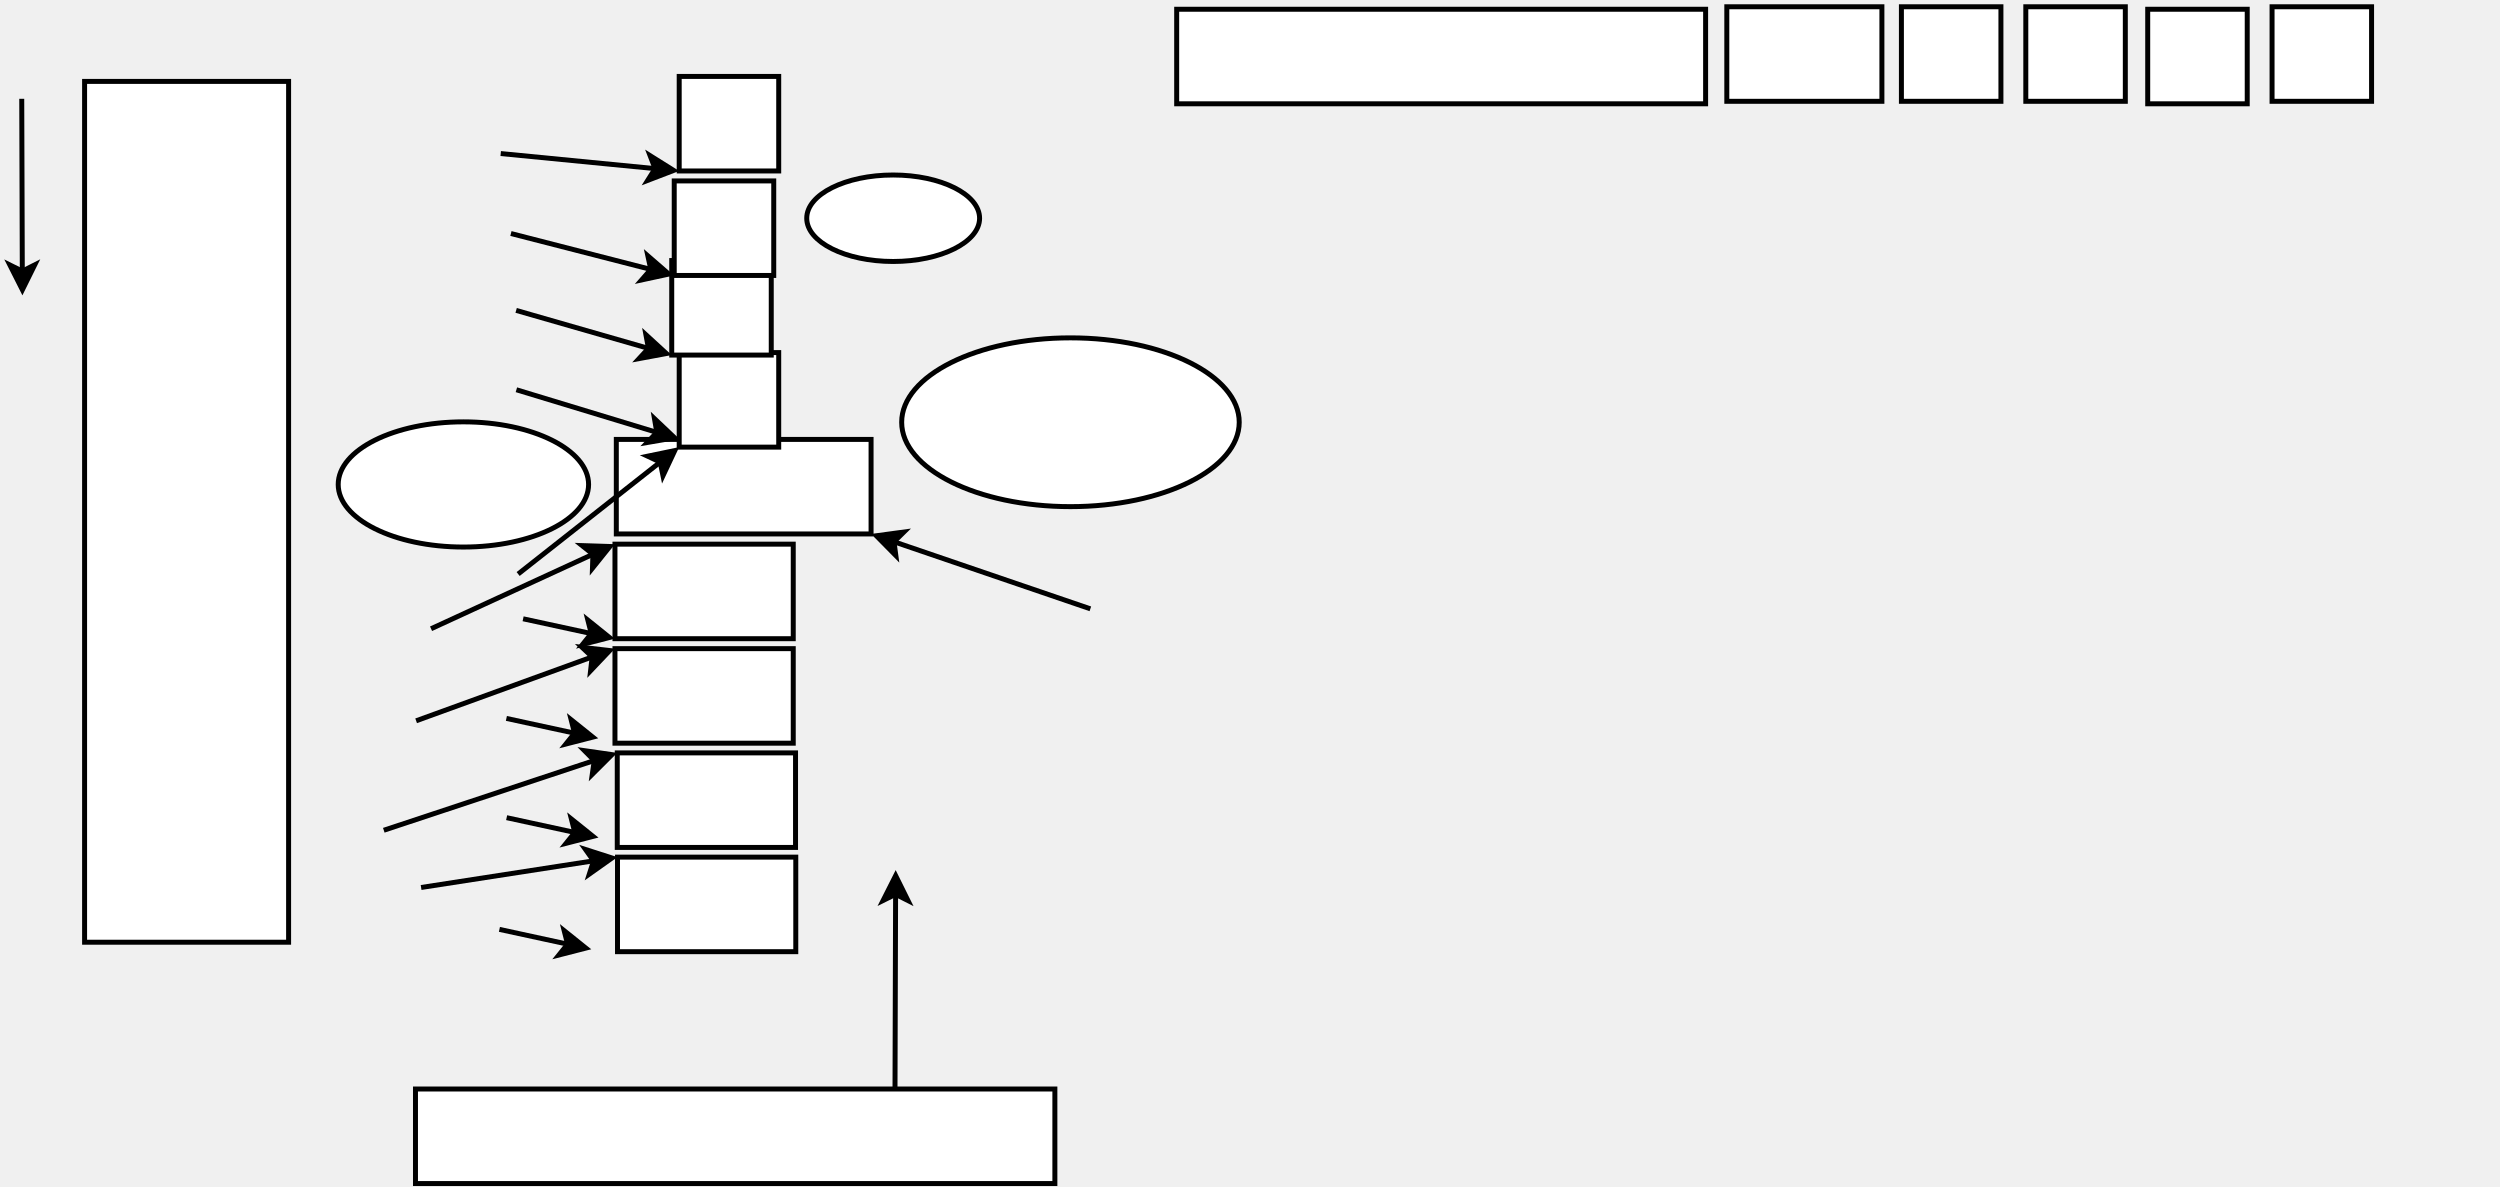
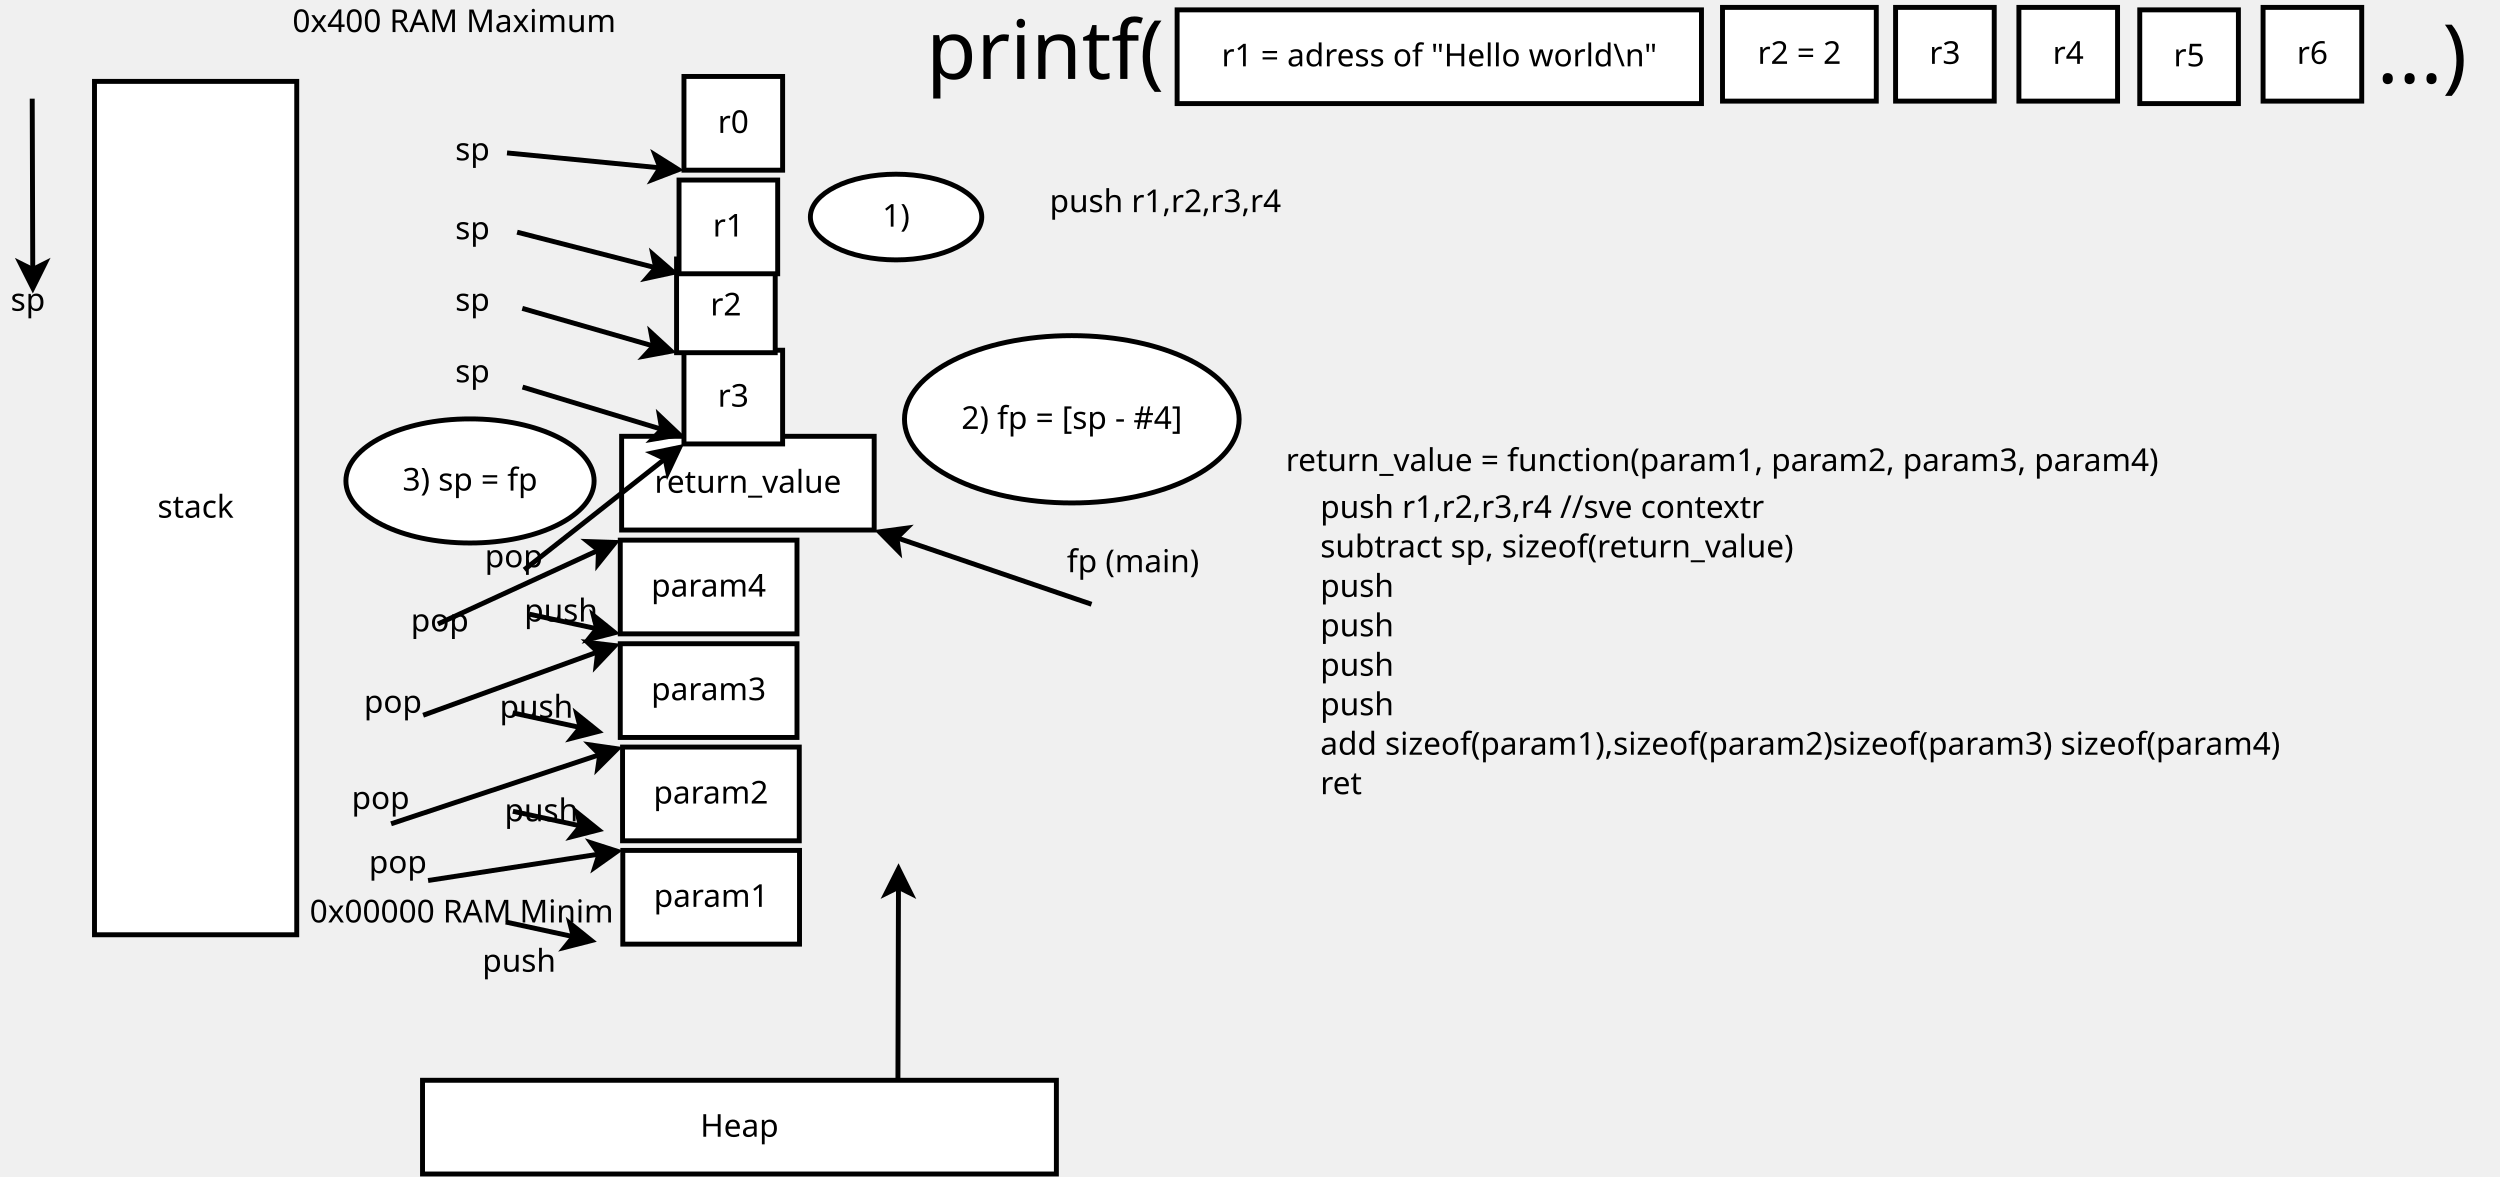
- <svg xmlns="http://www.w3.org/2000/svg" width="50.243cm" height="23.836cm" viewBox="1.900 -2.086 50.243 23.836">
+ <svg xmlns="http://www.w3.org/2000/svg" width="51cm" height="24cm" viewBox="38 -42 1005 477">
  <g id="Background">
-     <rect x="3.600" y="-0.450" width="4.100" height="17.300" fill="#FFFFFF" stroke="#000000" stroke-width="0.100" rx="0.000" />
-     <rect x="10.250" y="19.800" width="12.850" height="1.900" fill="#FFFFFF" stroke="#000000" stroke-width="0.100" rx="0.000" />
-     <line x1="19.887" y1="19.800" x2="19.899" y2="15.887" stroke="#000000" stroke-width="0.100" />
-     <polygon fill="#000000" stroke="#000000" stroke-width="0.100" points="19.900,15.512 20.148,16.013 19.899,15.887 19.648,16.011 " />
-     <line x1="2.337" y1="-0.100" x2="2.348" y2="3.363" stroke="#000000" stroke-width="0.100" />
-     <polygon fill="#000000" stroke="#000000" stroke-width="0.100" points="2.350,3.738 2.098,3.239 2.348,3.363 2.598,3.237 " />
-     <rect x="14.259" y="8.850" width="3.583" height="1.900" fill="#FFFFFF" stroke="#000000" stroke-width="0.100" rx="0.000" />
-     <rect x="14.259" y="10.950" width="3.583" height="1.900" fill="#FFFFFF" stroke="#000000" stroke-width="0.100" rx="0.000" />
-     <rect x="14.305" y="13.045" width="3.583" height="1.900" fill="#FFFFFF" stroke="#000000" stroke-width="0.100" rx="0.000" />
-     <rect x="14.310" y="15.140" width="3.583" height="1.900" fill="#FFFFFF" stroke="#000000" stroke-width="0.100" rx="0.000" />
-     <rect x="14.286" y="6.745" width="5.120" height="1.900" fill="#FFFFFF" stroke="#000000" stroke-width="0.100" rx="0.000" />
-     <ellipse cx="19.850" cy="2.300" rx="1.737" ry="0.869" fill="#FFFFFF" stroke="#000000" stroke-width="0.100" />
-     <rect x="15.550" y="5.000" width="2.000" height="1.900" fill="#FFFFFF" stroke="#000000" stroke-width="0.100" rx="0.000" />
-     <rect x="15.400" y="3.150" width="2.000" height="1.900" fill="#FFFFFF" stroke="#000000" stroke-width="0.100" rx="0.000" />
-     <rect x="15.450" y="1.550" width="2.000" height="1.900" fill="#FFFFFF" stroke="#000000" stroke-width="0.100" rx="0.000" />
-     <rect x="15.550" y="-0.550" width="2.000" height="1.900" fill="#FFFFFF" stroke="#000000" stroke-width="0.100" rx="0.000" />
-     <line x1="11.963" y1="1.000" x2="15.065" y2="1.303" stroke="#000000" stroke-width="0.100" />
-     <polygon fill="#000000" stroke="#000000" stroke-width="0.100" points="15.439,1.339 14.917,1.539 15.065,1.303 14.965,1.042 " />
-     <line x1="12.168" y1="2.607" x2="14.979" y2="3.329" stroke="#000000" stroke-width="0.100" />
-     <polygon fill="#000000" stroke="#000000" stroke-width="0.100" points="15.342,3.422 14.795,3.540 14.979,3.329 14.920,3.056 " />
-     <line x1="12.273" y1="4.152" x2="14.932" y2="4.916" stroke="#000000" stroke-width="0.100" />
-     <polygon fill="#000000" stroke="#000000" stroke-width="0.100" points="15.293,5.019 14.743,5.121 14.932,4.916 14.881,4.641 " />
-     <line x1="12.278" y1="5.747" x2="15.100" y2="6.604" stroke="#000000" stroke-width="0.100" />
-     <polygon fill="#000000" stroke="#000000" stroke-width="0.100" points="15.459,6.713 14.908,6.807 15.100,6.604 15.053,6.328 " />
-     <ellipse cx="23.413" cy="6.400" rx="3.392" ry="1.696" fill="#FFFFFF" stroke="#000000" stroke-width="0.100" />
-     <line x1="23.813" y1="10.150" x2="19.867" y2="8.802" stroke="#000000" stroke-width="0.100" />
-     <polygon fill="#000000" stroke="#000000" stroke-width="0.100" points="19.512,8.681 20.066,8.606 19.867,8.802 19.904,9.079 " />
-     <ellipse cx="11.213" cy="7.650" rx="2.516" ry="1.258" fill="#FFFFFF" stroke="#000000" stroke-width="0.100" />
-     <line x1="12.313" y1="9.450" x2="15.168" y2="7.201" stroke="#000000" stroke-width="0.100" />
-     <polygon fill="#000000" stroke="#000000" stroke-width="0.100" points="15.462,6.969 15.224,7.475 15.168,7.201 14.915,7.082 " />
-     <line x1="12.413" y1="10.350" x2="13.783" y2="10.647" stroke="#000000" stroke-width="0.100" />
-     <polygon fill="#000000" stroke="#000000" stroke-width="0.100" points="14.149,10.726 13.608,10.865 13.783,10.647 13.714,10.376 " />
-     <line x1="12.077" y1="12.352" x2="13.447" y2="12.649" stroke="#000000" stroke-width="0.100" />
-     <polygon fill="#000000" stroke="#000000" stroke-width="0.100" points="13.814,12.728 13.272,12.867 13.447,12.649 13.378,12.378 " />
-     <line x1="12.082" y1="14.347" x2="13.452" y2="14.644" stroke="#000000" stroke-width="0.100" />
-     <polygon fill="#000000" stroke="#000000" stroke-width="0.100" points="13.819,14.723 13.277,14.862 13.452,14.644 13.383,14.373 " />
-     <line x1="11.937" y1="16.592" x2="13.307" y2="16.889" stroke="#000000" stroke-width="0.100" />
-     <polygon fill="#000000" stroke="#000000" stroke-width="0.100" points="13.674,16.968 13.132,17.107 13.307,16.889 13.238,16.618 " />
-     <line x1="10.363" y1="15.750" x2="13.829" y2="15.214" stroke="#000000" stroke-width="0.100" />
-     <polygon fill="#000000" stroke="#000000" stroke-width="0.100" points="14.200,15.157 13.744,15.480 13.829,15.214 13.667,14.986 " />
-     <line x1="9.613" y1="14.600" x2="13.843" y2="13.198" stroke="#000000" stroke-width="0.100" />
-     <polygon fill="#000000" stroke="#000000" stroke-width="0.100" points="14.199,13.080 13.803,13.475 13.843,13.198 13.646,13.000 " />
-     <line x1="10.263" y1="12.400" x2="13.801" y2="11.116" stroke="#000000" stroke-width="0.100" />
-     <polygon fill="#000000" stroke="#000000" stroke-width="0.100" points="14.154,10.988 13.769,11.394 13.801,11.116 13.598,10.924 " />
-     <line x1="10.563" y1="10.550" x2="13.816" y2="9.053" stroke="#000000" stroke-width="0.100" />
-     <polygon fill="#000000" stroke="#000000" stroke-width="0.100" points="14.157,8.897 13.807,9.333 13.816,9.053 13.598,8.879 " />
-     <rect x="25.548" y="-1.900" width="10.630" height="1.900" fill="#FFFFFF" stroke="#000000" stroke-width="0.100" rx="0.000" />
-     <rect x="36.604" y="-1.950" width="3.117" height="1.900" fill="#FFFFFF" stroke="#000000" stroke-width="0.100" rx="0.000" />
-     <rect x="40.113" y="-1.950" width="2.000" height="1.900" fill="#FFFFFF" stroke="#000000" stroke-width="0.100" rx="0.000" />
-     <rect x="42.613" y="-1.950" width="2.000" height="1.900" fill="#FFFFFF" stroke="#000000" stroke-width="0.100" rx="0.000" />
-     <rect x="45.063" y="-1.900" width="2.000" height="1.900" fill="#FFFFFF" stroke="#000000" stroke-width="0.100" rx="0.000" />
-     <rect x="47.562" y="-1.950" width="2.000" height="1.900" fill="#FFFFFF" stroke="#000000" stroke-width="0.100" rx="0.000" />
+     <g>
+       <rect style="fill: #ffffff; fill-opacity: 1; stroke-opacity: 1; stroke-width: 2; stroke: #000000" x="72" y="-9" width="82" height="346" rx="0" ry="0" />
+       <text font-size="12.8" style="fill: #000000; fill-opacity: 1; stroke: none;text-anchor:middle;font-family:sans-serif;font-style:normal;font-weight:normal" x="113" y="167.9">
+         <tspan x="113" y="167.9">stack</tspan>
+       </text>
+     </g>
+     <g>
+       <rect style="fill: #ffffff; fill-opacity: 1; stroke-opacity: 1; stroke-width: 2; stroke: #000000" x="205" y="396" width="257" height="38" rx="0" ry="0" />
+       <text font-size="12.8" style="fill: #000000; fill-opacity: 1; stroke: none;text-anchor:middle;font-family:sans-serif;font-style:normal;font-weight:normal" x="333.5" y="418.9">
+         <tspan x="333.5" y="418.9">Heap</tspan>
+       </text>
+     </g>
+     <g>
+       <line style="fill: none; stroke-opacity: 1; stroke-width: 2; stroke: #000000" x1="397.75" y1="396" x2="397.972" y2="317.736" />
+       <polygon style="fill: #000000; fill-opacity: 1; stroke-opacity: 1; stroke-width: 2; stroke: #000000" fill-rule="evenodd" points="397.994,310.236 402.965,320.25 397.972,317.736 392.965,320.222 " />
+     </g>
+     <text font-size="12.8" style="fill: #000000; fill-opacity: 1; stroke: none;text-anchor:start;font-family:sans-serif;font-style:normal;font-weight:normal" x="333.5" y="415">
+       <tspan x="333.5" y="415" />
+     </text>
+     <g>
+       <line style="fill: none; stroke-opacity: 1; stroke-width: 2; stroke: #000000" x1="46.75" y1="-2" x2="46.969" y2="67.264" />
+       <polygon style="fill: #000000; fill-opacity: 1; stroke-opacity: 1; stroke-width: 2; stroke: #000000" fill-rule="evenodd" points="46.993,74.764 41.961,64.78 46.969,67.264 51.961,64.748 " />
+     </g>
+     <text font-size="12.8" style="fill: #000000; fill-opacity: 1; stroke: none;text-anchor:start;font-family:sans-serif;font-style:normal;font-weight:normal" x="555" y="149">
+       <tspan x="555" y="149">return_value = function(param1, param2, param3, param4)</tspan>
+     </text>
+     <g>
+       <rect style="fill: #ffffff; fill-opacity: 1; stroke-opacity: 1; stroke-width: 2; stroke: #000000" x="285.175" y="177" width="71.65" height="38" rx="0" ry="0" />
+       <text font-size="12.8" style="fill: #000000; fill-opacity: 1; stroke: none;text-anchor:middle;font-family:sans-serif;font-style:normal;font-weight:normal" x="321" y="199.9">
+         <tspan x="321" y="199.9">param4</tspan>
+       </text>
+     </g>
+     <g>
+       <rect style="fill: #ffffff; fill-opacity: 1; stroke-opacity: 1; stroke-width: 2; stroke: #000000" x="285.175" y="219" width="71.65" height="38" rx="0" ry="0" />
+       <text font-size="12.8" style="fill: #000000; fill-opacity: 1; stroke: none;text-anchor:middle;font-family:sans-serif;font-style:normal;font-weight:normal" x="321" y="241.9">
+         <tspan x="321" y="241.9">param3</tspan>
+       </text>
+     </g>
+     <text font-size="12.8" style="fill: #000000; fill-opacity: 1; stroke: none;text-anchor:start;font-family:sans-serif;font-style:normal;font-weight:normal" x="321" y="238">
+       <tspan x="321" y="238" />
+     </text>
+     <g>
+       <rect style="fill: #ffffff; fill-opacity: 1; stroke-opacity: 1; stroke-width: 2; stroke: #000000" x="286.1" y="260.9" width="71.65" height="38" rx="0" ry="0" />
+       <text font-size="12.8" style="fill: #000000; fill-opacity: 1; stroke: none;text-anchor:middle;font-family:sans-serif;font-style:normal;font-weight:normal" x="321.925" y="283.8">
+         <tspan x="321.925" y="283.8">param2</tspan>
+       </text>
+     </g>
+     <g>
+       <rect style="fill: #ffffff; fill-opacity: 1; stroke-opacity: 1; stroke-width: 2; stroke: #000000" x="286.2" y="302.8" width="71.65" height="38" rx="0" ry="0" />
+       <text font-size="12.8" style="fill: #000000; fill-opacity: 1; stroke: none;text-anchor:middle;font-family:sans-serif;font-style:normal;font-weight:normal" x="322.025" y="325.7">
+         <tspan x="322.025" y="325.7">param1</tspan>
+       </text>
+     </g>
+     <text font-size="12.8" style="fill: #000000; fill-opacity: 1; stroke: none;text-anchor:start;font-family:sans-serif;font-style:normal;font-weight:normal" x="321.925" y="279.9">
+       <tspan x="321.925" y="279.9" />
+     </text>
+     <text font-size="12.8" style="fill: #000000; fill-opacity: 1; stroke: none;text-anchor:start;font-family:sans-serif;font-style:normal;font-weight:normal" x="572" y="146">
+       <tspan x="572" y="146" />
+     </text>
+     <g>
+       <rect style="fill: #ffffff; fill-opacity: 1; stroke-opacity: 1; stroke-width: 2; stroke: #000000" x="285.725" y="134.9" width="102.4" height="38" rx="0" ry="0" />
+       <text font-size="12.8" style="fill: #000000; fill-opacity: 1; stroke: none;text-anchor:middle;font-family:sans-serif;font-style:normal;font-weight:normal" x="336.925" y="157.8">
+         <tspan x="336.925" y="157.8">return_value</tspan>
+       </text>
+     </g>
+     <text font-size="12.8" style="fill: #000000; fill-opacity: 1; stroke: none;text-anchor:start;font-family:sans-serif;font-style:normal;font-weight:normal" x="336.925" y="153.9">
+       <tspan x="336.925" y="153.9" />
+     </text>
+     <text font-size="12.8" style="fill: #000000; fill-opacity: 1; stroke: none;text-anchor:start;font-family:sans-serif;font-style:normal;font-weight:normal" x="569" y="168">
+       <tspan x="569" y="168">push r1,r2,r3,r4 //sve contextr</tspan>
+       <tspan x="569" y="184">subtract sp, sizeof(return_value)</tspan>
+       <tspan x="569" y="200">push</tspan>
+       <tspan x="569" y="216">push</tspan>
+       <tspan x="569" y="232">push</tspan>
+       <tspan x="569" y="248">push</tspan>
+       <tspan x="569" y="264">add sizeof(param1),sizeof(param2)sizeof(param3) sizeof(param4)</tspan>
+       <tspan x="569" y="280">ret</tspan>
+     </text>
+     <text font-size="12.8" style="fill: #000000; fill-opacity: 1; stroke: none;text-anchor:start;font-family:sans-serif;font-style:normal;font-weight:normal" x="994" y="230">
+       <tspan x="994" y="230" />
+     </text>
+     <text font-size="12.8" style="fill: #000000; fill-opacity: 1; stroke: none;text-anchor:start;font-family:sans-serif;font-style:normal;font-weight:normal" x="995" y="231">
+       <tspan x="995" y="231" />
+     </text>
+     <text font-size="12.8" style="fill: #000000; fill-opacity: 1; stroke: none;text-anchor:start;font-family:sans-serif;font-style:normal;font-weight:normal" x="571" y="161">
+       <tspan x="571" y="161" />
+     </text>
+     <text font-size="12.8" style="fill: #000000; fill-opacity: 1; stroke: none;text-anchor:start;font-family:sans-serif;font-style:normal;font-weight:normal" x="593" y="164">
+       <tspan x="593" y="164" />
+     </text>
+     <text font-size="12.8" style="fill: #000000; fill-opacity: 1; stroke: none;text-anchor:start;font-family:sans-serif;font-style:normal;font-weight:normal" x="595" y="168">
+       <tspan x="595" y="168" />
+     </text>
+     <text font-size="12.8" style="fill: #000000; fill-opacity: 1; stroke: none;text-anchor:start;font-family:sans-serif;font-style:normal;font-weight:normal" x="569" y="162">
+       <tspan x="569" y="162" />
+     </text>
+     <text font-size="12.8" style="fill: #000000; fill-opacity: 1; stroke: none;text-anchor:start;font-family:sans-serif;font-style:normal;font-weight:normal" x="38" y="84">
+       <tspan x="38" y="84">sp</tspan>
+     </text>
+     <g>
+       <ellipse style="fill: #ffffff; fill-opacity: 1; stroke-opacity: 1; stroke-width: 2; stroke: #000000" cx="397" cy="46" rx="34.744" ry="17.372" />
+       <text font-size="12.8" style="fill: #000000; fill-opacity: 1; stroke: none;text-anchor:middle;font-family:sans-serif;font-style:normal;font-weight:normal" x="397" y="49.9">
+         <tspan x="397" y="49.9">1)</tspan>
+       </text>
+     </g>
+     <g>
+       <rect style="fill: #ffffff; fill-opacity: 1; stroke-opacity: 1; stroke-width: 2; stroke: #000000" x="311" y="100" width="40" height="38" rx="0" ry="0" />
+       <text font-size="12.8" style="fill: #000000; fill-opacity: 1; stroke: none;text-anchor:middle;font-family:sans-serif;font-style:normal;font-weight:normal" x="331" y="122.9">
+         <tspan x="331" y="122.9">r3</tspan>
+       </text>
+     </g>
+     <g>
+       <rect style="fill: #ffffff; fill-opacity: 1; stroke-opacity: 1; stroke-width: 2; stroke: #000000" x="308" y="63" width="40" height="38" rx="0" ry="0" />
+       <text font-size="12.8" style="fill: #000000; fill-opacity: 1; stroke: none;text-anchor:middle;font-family:sans-serif;font-style:normal;font-weight:normal" x="328" y="85.9">
+         <tspan x="328" y="85.9">r2</tspan>
+       </text>
+     </g>
+     <g>
+       <rect style="fill: #ffffff; fill-opacity: 1; stroke-opacity: 1; stroke-width: 2; stroke: #000000" x="309" y="31" width="40" height="38" rx="0" ry="0" />
+       <text font-size="12.8" style="fill: #000000; fill-opacity: 1; stroke: none;text-anchor:middle;font-family:sans-serif;font-style:normal;font-weight:normal" x="329" y="53.9">
+         <tspan x="329" y="53.9">r1</tspan>
+       </text>
+     </g>
+     <g>
+       <rect style="fill: #ffffff; fill-opacity: 1; stroke-opacity: 1; stroke-width: 2; stroke: #000000" x="311" y="-11" width="40" height="38" rx="0" ry="0" />
+       <text font-size="12.8" style="fill: #000000; fill-opacity: 1; stroke: none;text-anchor:middle;font-family:sans-serif;font-style:normal;font-weight:normal" x="331" y="11.9">
+         <tspan x="331" y="11.9">r0</tspan>
+       </text>
+     </g>
+     <text font-size="12.8" style="fill: #000000; fill-opacity: 1; stroke: none;text-anchor:start;font-family:sans-serif;font-style:normal;font-weight:normal" x="459.25" y="44">
+       <tspan x="459.25" y="44">push r1,r2,r3,r4</tspan>
+     </text>
+     <g>
+       <line style="fill: none; stroke-opacity: 1; stroke-width: 2; stroke: #000000" x1="239.25" y1="20" x2="301.31" y2="26.055" />
+       <polygon style="fill: #000000; fill-opacity: 1; stroke-opacity: 1; stroke-width: 2; stroke: #000000" fill-rule="evenodd" points="308.774,26.783 298.336,30.788 301.31,26.055 299.307,20.835 " />
+     </g>
+     <g>
+       <line style="fill: none; stroke-opacity: 1; stroke-width: 2; stroke: #000000" x1="243.35" y1="52.136" x2="299.57" y2="66.578" />
+       <polygon style="fill: #000000; fill-opacity: 1; stroke-opacity: 1; stroke-width: 2; stroke: #000000" fill-rule="evenodd" points="306.834,68.444 295.905,70.799 299.57,66.578 298.393,61.113 " />
+     </g>
+     <g>
+       <line style="fill: none; stroke-opacity: 1; stroke-width: 2; stroke: #000000" x1="245.45" y1="83.036" x2="298.642" y2="98.312" />
+       <polygon style="fill: #000000; fill-opacity: 1; stroke-opacity: 1; stroke-width: 2; stroke: #000000" fill-rule="evenodd" points="305.851,100.383 294.859,102.428 298.642,98.312 297.62,92.817 " />
+     </g>
+     <g>
+       <line style="fill: none; stroke-opacity: 1; stroke-width: 2; stroke: #000000" x1="245.55" y1="114.936" x2="302.009" y2="132.072" />
+       <polygon style="fill: #000000; fill-opacity: 1; stroke-opacity: 1; stroke-width: 2; stroke: #000000" fill-rule="evenodd" points="309.185,134.251 298.164,136.131 302.009,132.072 301.069,126.562 " />
+     </g>
+     <text font-size="12.8" style="fill: #000000; fill-opacity: 1; stroke: none;text-anchor:start;font-family:sans-serif;font-style:normal;font-weight:normal" x="218.25" y="23">
+       <tspan x="218.25" y="23">sp</tspan>
+     </text>
+     <text font-size="12.8" style="fill: #000000; fill-opacity: 1; stroke: none;text-anchor:start;font-family:sans-serif;font-style:normal;font-weight:normal" x="218.25" y="55">
+       <tspan x="218.25" y="55">sp</tspan>
+     </text>
+     <text font-size="12.8" style="fill: #000000; fill-opacity: 1; stroke: none;text-anchor:start;font-family:sans-serif;font-style:normal;font-weight:normal" x="218.25" y="84">
+       <tspan x="218.25" y="84">sp</tspan>
+     </text>
+     <text font-size="12.8" style="fill: #000000; fill-opacity: 1; stroke: none;text-anchor:start;font-family:sans-serif;font-style:normal;font-weight:normal" x="218.25" y="113">
+       <tspan x="218.25" y="113">sp</tspan>
+     </text>
+     <text font-size="12.8" style="fill: #000000; fill-opacity: 1; stroke: none;text-anchor:start;font-family:sans-serif;font-style:normal;font-weight:normal" x="152.25" y="-29">
+       <tspan x="152.25" y="-29">0x400 RAM Maximum</tspan>
+     </text>
+     <text font-size="12.8" style="fill: #000000; fill-opacity: 1; stroke: none;text-anchor:start;font-family:sans-serif;font-style:normal;font-weight:normal" x="159.25" y="332">
+       <tspan x="159.25" y="332">0x00000 RAM Minim</tspan>
+     </text>
+     <g>
+       <ellipse style="fill: #ffffff; fill-opacity: 1; stroke-opacity: 1; stroke-width: 2; stroke: #000000" cx="468.25" cy="128" rx="67.841" ry="33.921" />
+       <text font-size="12.8" style="fill: #000000; fill-opacity: 1; stroke: none;text-anchor:middle;font-family:sans-serif;font-style:normal;font-weight:normal" x="468.25" y="131.9">
+         <tspan x="468.25" y="131.9">2) fp = [sp - #4]</tspan>
+       </text>
+     </g>
+     <text font-size="12.8" style="fill: #000000; fill-opacity: 1; stroke: none;text-anchor:start;font-family:sans-serif;font-style:normal;font-weight:normal" x="466.25" y="190">
+       <tspan x="466.25" y="190">fp (main)</tspan>
+     </text>
+     <g>
+       <line style="fill: none; stroke-opacity: 1; stroke-width: 2; stroke: #000000" x1="476.25" y1="203" x2="397.338" y2="176.047" />
+       <polygon style="fill: #000000; fill-opacity: 1; stroke-opacity: 1; stroke-width: 2; stroke: #000000" fill-rule="evenodd" points="390.241,173.623 401.32,172.123 397.338,176.047 398.088,181.587 " />
+     </g>
+     <g>
+       <ellipse style="fill: #ffffff; fill-opacity: 1; stroke-opacity: 1; stroke-width: 2; stroke: #000000" cx="224.25" cy="153" rx="50.317" ry="25.158" />
+       <text font-size="12.8" style="fill: #000000; fill-opacity: 1; stroke: none;text-anchor:middle;font-family:sans-serif;font-style:normal;font-weight:normal" x="224.25" y="156.9">
+         <tspan x="224.25" y="156.9">3) sp = fp</tspan>
+       </text>
+     </g>
+     <text font-size="12.8" style="fill: #000000; fill-opacity: 1; stroke: none;text-anchor:start;font-family:sans-serif;font-style:normal;font-weight:normal" x="468.25" y="128">
+       <tspan x="468.25" y="128" />
+     </text>
+     <text font-size="12.8" style="fill: #000000; fill-opacity: 1; stroke: none;text-anchor:start;font-family:sans-serif;font-style:normal;font-weight:normal" x="468.25" y="128">
+       <tspan x="468.25" y="128" />
+     </text>
+     <text font-size="12.8" style="fill: #000000; fill-opacity: 1; stroke: none;text-anchor:start;font-family:sans-serif;font-style:normal;font-weight:normal" x="397" y="46">
+       <tspan x="397" y="46" />
+     </text>
+     <g>
+       <line style="fill: none; stroke-opacity: 1; stroke-width: 2; stroke: #000000" x1="246.25" y1="189" x2="303.352" y2="144.024" />
+       <polygon style="fill: #000000; fill-opacity: 1; stroke-opacity: 1; stroke-width: 2; stroke: #000000" fill-rule="evenodd" points="309.243,139.384 304.481,149.499 303.352,144.024 298.294,141.643 " />
+     </g>
+     <g>
+       <line style="fill: none; stroke-opacity: 1; stroke-width: 2; stroke: #000000" x1="248.25" y1="207" x2="275.66" y2="212.938" />
+       <polygon style="fill: #000000; fill-opacity: 1; stroke-opacity: 1; stroke-width: 2; stroke: #000000" fill-rule="evenodd" points="282.99,214.527 272.158,217.296 275.66,212.938 274.275,207.522 " />
+     </g>
+     <g>
+       <line style="fill: none; stroke-opacity: 1; stroke-width: 2; stroke: #000000" x1="241.539" y1="247.036" x2="268.949" y2="252.975" />
+       <polygon style="fill: #000000; fill-opacity: 1; stroke-opacity: 1; stroke-width: 2; stroke: #000000" fill-rule="evenodd" points="276.279,254.563 265.447,257.332 268.949,252.975 267.564,247.559 " />
+     </g>
+     <g>
+       <line style="fill: none; stroke-opacity: 1; stroke-width: 2; stroke: #000000" x1="241.639" y1="286.936" x2="269.049" y2="292.875" />
+       <polygon style="fill: #000000; fill-opacity: 1; stroke-opacity: 1; stroke-width: 2; stroke: #000000" fill-rule="evenodd" points="276.379,294.463 265.547,297.232 269.049,292.875 267.664,287.459 " />
+     </g>
+     <g>
+       <line style="fill: none; stroke-opacity: 1; stroke-width: 2; stroke: #000000" x1="238.739" y1="331.836" x2="266.149" y2="337.775" />
+       <polygon style="fill: #000000; fill-opacity: 1; stroke-opacity: 1; stroke-width: 2; stroke: #000000" fill-rule="evenodd" points="273.479,339.363 262.647,342.132 266.149,337.775 264.764,332.359 " />
+     </g>
+     <g>
+       <line style="fill: none; stroke-opacity: 1; stroke-width: 2; stroke: #000000" x1="207.25" y1="315" x2="276.578" y2="304.287" />
+       <polygon style="fill: #000000; fill-opacity: 1; stroke-opacity: 1; stroke-width: 2; stroke: #000000" fill-rule="evenodd" points="283.99,303.141 274.871,309.61 276.578,304.287 273.344,299.727 " />
+     </g>
+     <g>
+       <line style="fill: none; stroke-opacity: 1; stroke-width: 2; stroke: #000000" x1="192.25" y1="292" x2="276.858" y2="263.963" />
+       <polygon style="fill: #000000; fill-opacity: 1; stroke-opacity: 1; stroke-width: 2; stroke: #000000" fill-rule="evenodd" points="283.977,261.603 276.058,269.495 276.858,263.963 272.912,260.003 " />
+     </g>
+     <g>
+       <line style="fill: none; stroke-opacity: 1; stroke-width: 2; stroke: #000000" x1="205.25" y1="248" x2="276.023" y2="222.321" />
+       <polygon style="fill: #000000; fill-opacity: 1; stroke-opacity: 1; stroke-width: 2; stroke: #000000" fill-rule="evenodd" points="283.073,219.763 275.378,227.874 276.023,222.321 271.967,218.473 " />
+     </g>
+     <g>
+       <line style="fill: none; stroke-opacity: 1; stroke-width: 2; stroke: #000000" x1="211.25" y1="211" x2="276.33" y2="181.068" />
+       <polygon style="fill: #000000; fill-opacity: 1; stroke-opacity: 1; stroke-width: 2; stroke: #000000" fill-rule="evenodd" points="283.143,177.934 276.148,186.655 276.33,181.068 271.969,177.57 " />
+     </g>
+     <text font-size="12.8" style="fill: #000000; fill-opacity: 1; stroke: none;text-anchor:start;font-family:sans-serif;font-style:normal;font-weight:normal" x="200.25" y="214">
+       <tspan x="200.25" y="214">pop</tspan>
+     </text>
+     <text font-size="12.8" style="fill: #000000; fill-opacity: 1; stroke: none;text-anchor:start;font-family:sans-serif;font-style:normal;font-weight:normal" x="181.25" y="247">
+       <tspan x="181.25" y="247">pop</tspan>
+     </text>
+     <text font-size="12.8" style="fill: #000000; fill-opacity: 1; stroke: none;text-anchor:start;font-family:sans-serif;font-style:normal;font-weight:normal" x="176.25" y="286">
+       <tspan x="176.25" y="286">pop</tspan>
+     </text>
+     <text font-size="12.8" style="fill: #000000; fill-opacity: 1; stroke: none;text-anchor:start;font-family:sans-serif;font-style:normal;font-weight:normal" x="183.25" y="312">
+       <tspan x="183.25" y="312">pop</tspan>
+     </text>
+     <text font-size="12.8" style="fill: #000000; fill-opacity: 1; stroke: none;text-anchor:start;font-family:sans-serif;font-style:normal;font-weight:normal" x="230.25" y="188">
+       <tspan x="230.25" y="188">pop</tspan>
+     </text>
+     <text font-size="12.8" style="fill: #000000; fill-opacity: 1; stroke: none;text-anchor:start;font-family:sans-serif;font-style:normal;font-weight:normal" x="246.25" y="210">
+       <tspan x="246.25" y="210">push</tspan>
+     </text>
+     <text font-size="12.8" style="fill: #000000; fill-opacity: 1; stroke: none;text-anchor:start;font-family:sans-serif;font-style:normal;font-weight:normal" x="236.25" y="249">
+       <tspan x="236.25" y="249">push</tspan>
+     </text>
+     <text font-size="12.8" style="fill: #000000; fill-opacity: 1; stroke: none;text-anchor:start;font-family:sans-serif;font-style:normal;font-weight:normal" x="238.25" y="291">
+       <tspan x="238.25" y="291">push</tspan>
+     </text>
+     <text font-size="12.8" style="fill: #000000; fill-opacity: 1; stroke: none;text-anchor:start;font-family:sans-serif;font-style:normal;font-weight:normal" x="229.25" y="352">
+       <tspan x="229.25" y="352">push</tspan>
+     </text>
+     <text font-size="12.8" style="fill: #000000; fill-opacity: 1; stroke: none;text-anchor:start;font-family:sans-serif;font-style:normal;font-weight:normal" x="482.25" y="185">
+       <tspan x="482.25" y="185" />
+     </text>
+     <text font-size="12.8" style="fill: #000000; fill-opacity: 1; stroke: none;text-anchor:start;font-family:sans-serif;font-style:normal;font-weight:normal" x="473.25" y="191">
+       <tspan x="473.25" y="191" />
+     </text>
+     <g>
+       <rect style="fill: #ffffff; fill-opacity: 1; stroke-opacity: 1; stroke-width: 2; stroke: #000000" x="510.95" y="-38" width="212.6" height="38" rx="0" ry="0" />
+       <text font-size="12.8" style="fill: #000000; fill-opacity: 1; stroke: none;text-anchor:middle;font-family:sans-serif;font-style:normal;font-weight:normal" x="617.25" y="-15.1">
+         <tspan x="617.25" y="-15.1">r1 = adress of "Hello world\n"</tspan>
+       </text>
+     </g>
+     <text font-size="12.8" style="fill: #000000; fill-opacity: 1; stroke: none;text-anchor:start;font-family:sans-serif;font-style:normal;font-weight:normal" x="739.25" y="-37">
+       <tspan x="739.25" y="-37" />
+     </text>
+     <g>
+       <rect style="fill: #ffffff; fill-opacity: 1; stroke-opacity: 1; stroke-width: 2; stroke: #000000" x="732.075" y="-39" width="62.35" height="38" rx="0" ry="0" />
+       <text font-size="12.8" style="fill: #000000; fill-opacity: 1; stroke: none;text-anchor:middle;font-family:sans-serif;font-style:normal;font-weight:normal" x="763.25" y="-16.1">
+         <tspan x="763.25" y="-16.1">r2 = 2</tspan>
+       </text>
+     </g>
+     <g>
+       <rect style="fill: #ffffff; fill-opacity: 1; stroke-opacity: 1; stroke-width: 2; stroke: #000000" x="802.25" y="-39" width="40" height="38" rx="0" ry="0" />
+       <text font-size="12.8" style="fill: #000000; fill-opacity: 1; stroke: none;text-anchor:middle;font-family:sans-serif;font-style:normal;font-weight:normal" x="822.25" y="-16.1">
+         <tspan x="822.25" y="-16.1">r3</tspan>
+       </text>
+     </g>
+     <g>
+       <rect style="fill: #ffffff; fill-opacity: 1; stroke-opacity: 1; stroke-width: 2; stroke: #000000" x="852.25" y="-39" width="40" height="38" rx="0" ry="0" />
+       <text font-size="12.8" style="fill: #000000; fill-opacity: 1; stroke: none;text-anchor:middle;font-family:sans-serif;font-style:normal;font-weight:normal" x="872.25" y="-16.1">
+         <tspan x="872.25" y="-16.1">r4</tspan>
+       </text>
+     </g>
+     <g>
+       <rect style="fill: #ffffff; fill-opacity: 1; stroke-opacity: 1; stroke-width: 2; stroke: #000000" x="901.25" y="-38" width="40" height="38" rx="0" ry="0" />
+       <text font-size="12.8" style="fill: #000000; fill-opacity: 1; stroke: none;text-anchor:middle;font-family:sans-serif;font-style:normal;font-weight:normal" x="921.25" y="-15.1">
+         <tspan x="921.25" y="-15.1">r5</tspan>
+       </text>
+     </g>
+     <g>
+       <rect style="fill: #ffffff; fill-opacity: 1; stroke-opacity: 1; stroke-width: 2; stroke: #000000" x="951.25" y="-39" width="40" height="38" rx="0" ry="0" />
+       <text font-size="12.8" style="fill: #000000; fill-opacity: 1; stroke: none;text-anchor:middle;font-family:sans-serif;font-style:normal;font-weight:normal" x="971.25" y="-16.1">
+         <tspan x="971.25" y="-16.1">r6</tspan>
+       </text>
+     </g>
+     <text font-size="33.121" style="fill: #000000; fill-opacity: 1; stroke: none;text-anchor:start;font-family:sans-serif;font-style:normal;font-weight:normal" x="409.25" y="-10">
+       <tspan x="409.25" y="-10">printf(</tspan>
+     </text>
+     <text font-size="33.121" style="fill: #000000; fill-opacity: 1; stroke: none;text-anchor:start;font-family:sans-serif;font-style:normal;font-weight:normal" x="997.35" y="-8.35">
+       <tspan x="997.35" y="-8.35">...)</tspan>
+     </text>
+     <text font-size="12.8" style="fill: #000000; fill-opacity: 1; stroke: none;text-anchor:start;font-family:sans-serif;font-style:normal;font-weight:normal" x="1031.25" y="-9">
+       <tspan x="1031.25" y="-9" />
+     </text>
+     <text font-size="12.8" style="fill: #000000; fill-opacity: 1; stroke: none;text-anchor:start;font-family:sans-serif;font-style:normal;font-weight:normal" x="497.16" y="-10.35">
+       <tspan x="497.16" y="-10.35" />
+     </text>
+     <text font-size="12.8" style="fill: #000000; fill-opacity: 1; stroke: none;text-anchor:start;font-family:sans-serif;font-style:normal;font-weight:normal" x="433.82" y="-18.193">
+       <tspan x="433.82" y="-18.193" />
+     </text>
+     <text font-size="12.8" style="fill: #000000; fill-opacity: 1; stroke: none;text-anchor:start;font-family:sans-serif;font-style:normal;font-weight:normal" x="441.429" y="-14.282">
+       <tspan x="441.429" y="-14.282" />
+     </text>
+     <text font-size="12.8" style="fill: #000000; fill-opacity: 1; stroke: none;text-anchor:start;font-family:sans-serif;font-style:normal;font-weight:normal" x="1000.22" y="-8.31">
+       <tspan x="1000.22" y="-8.31" />
+     </text>
  </g>
</svg>
